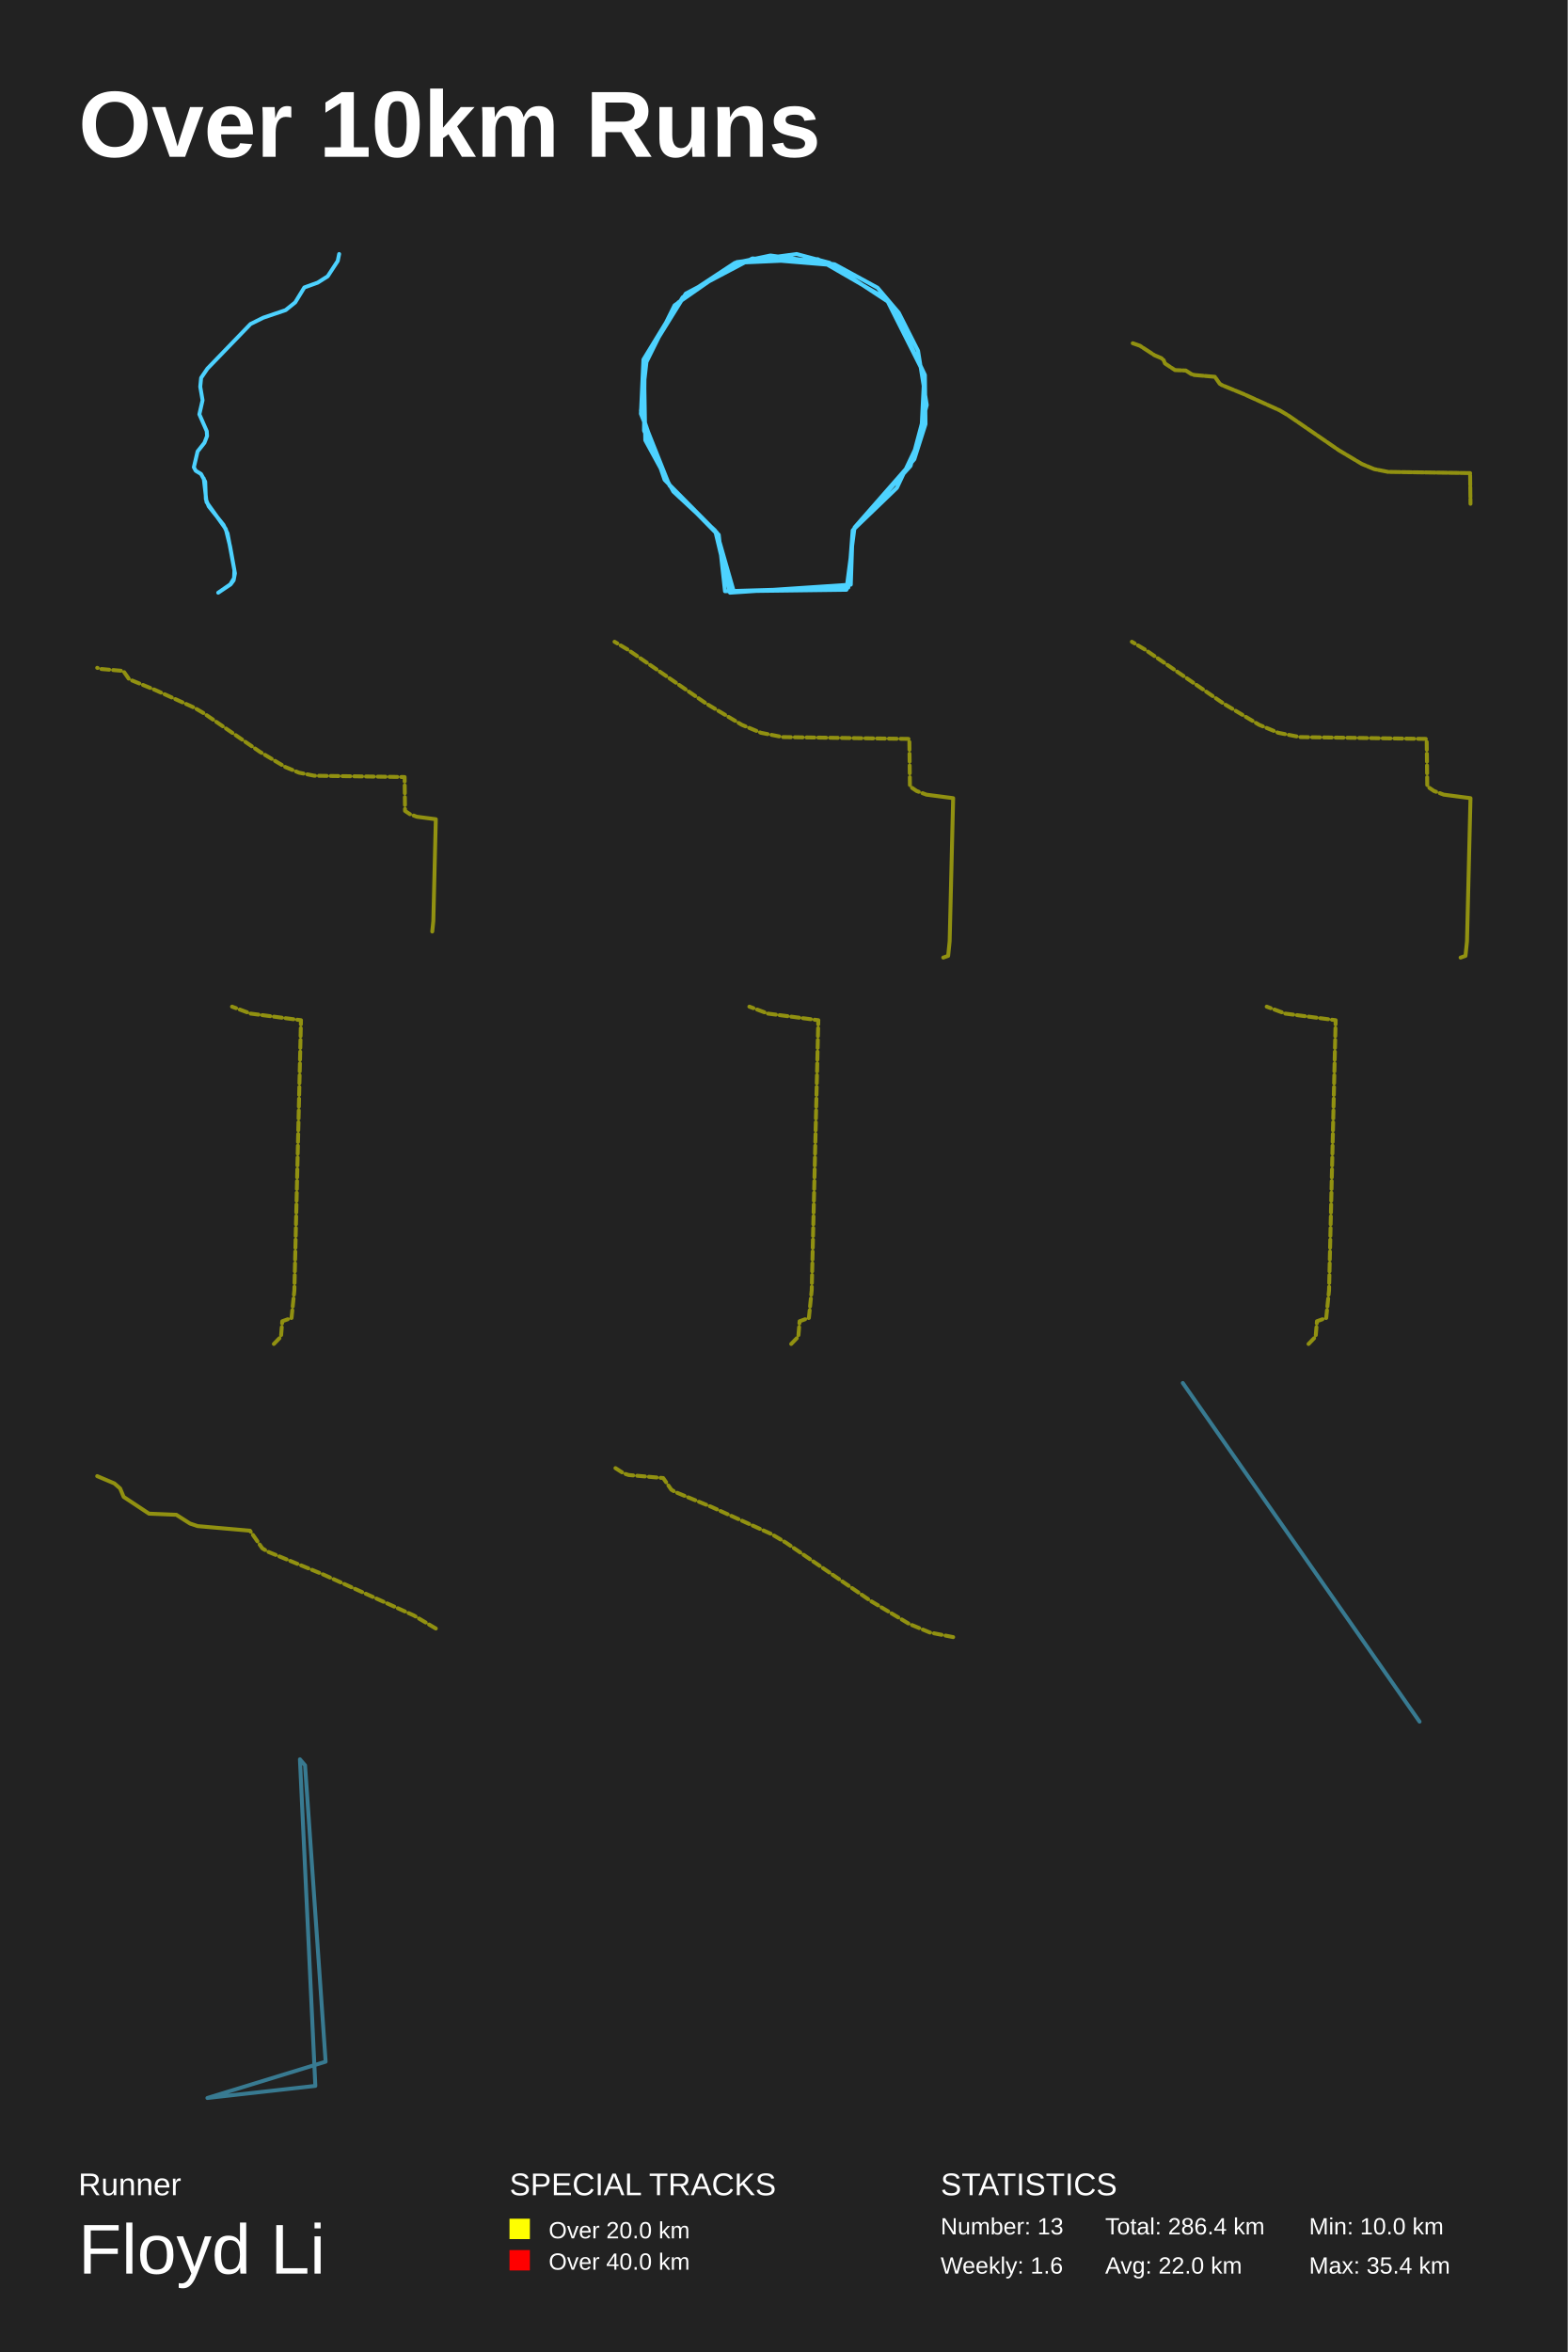
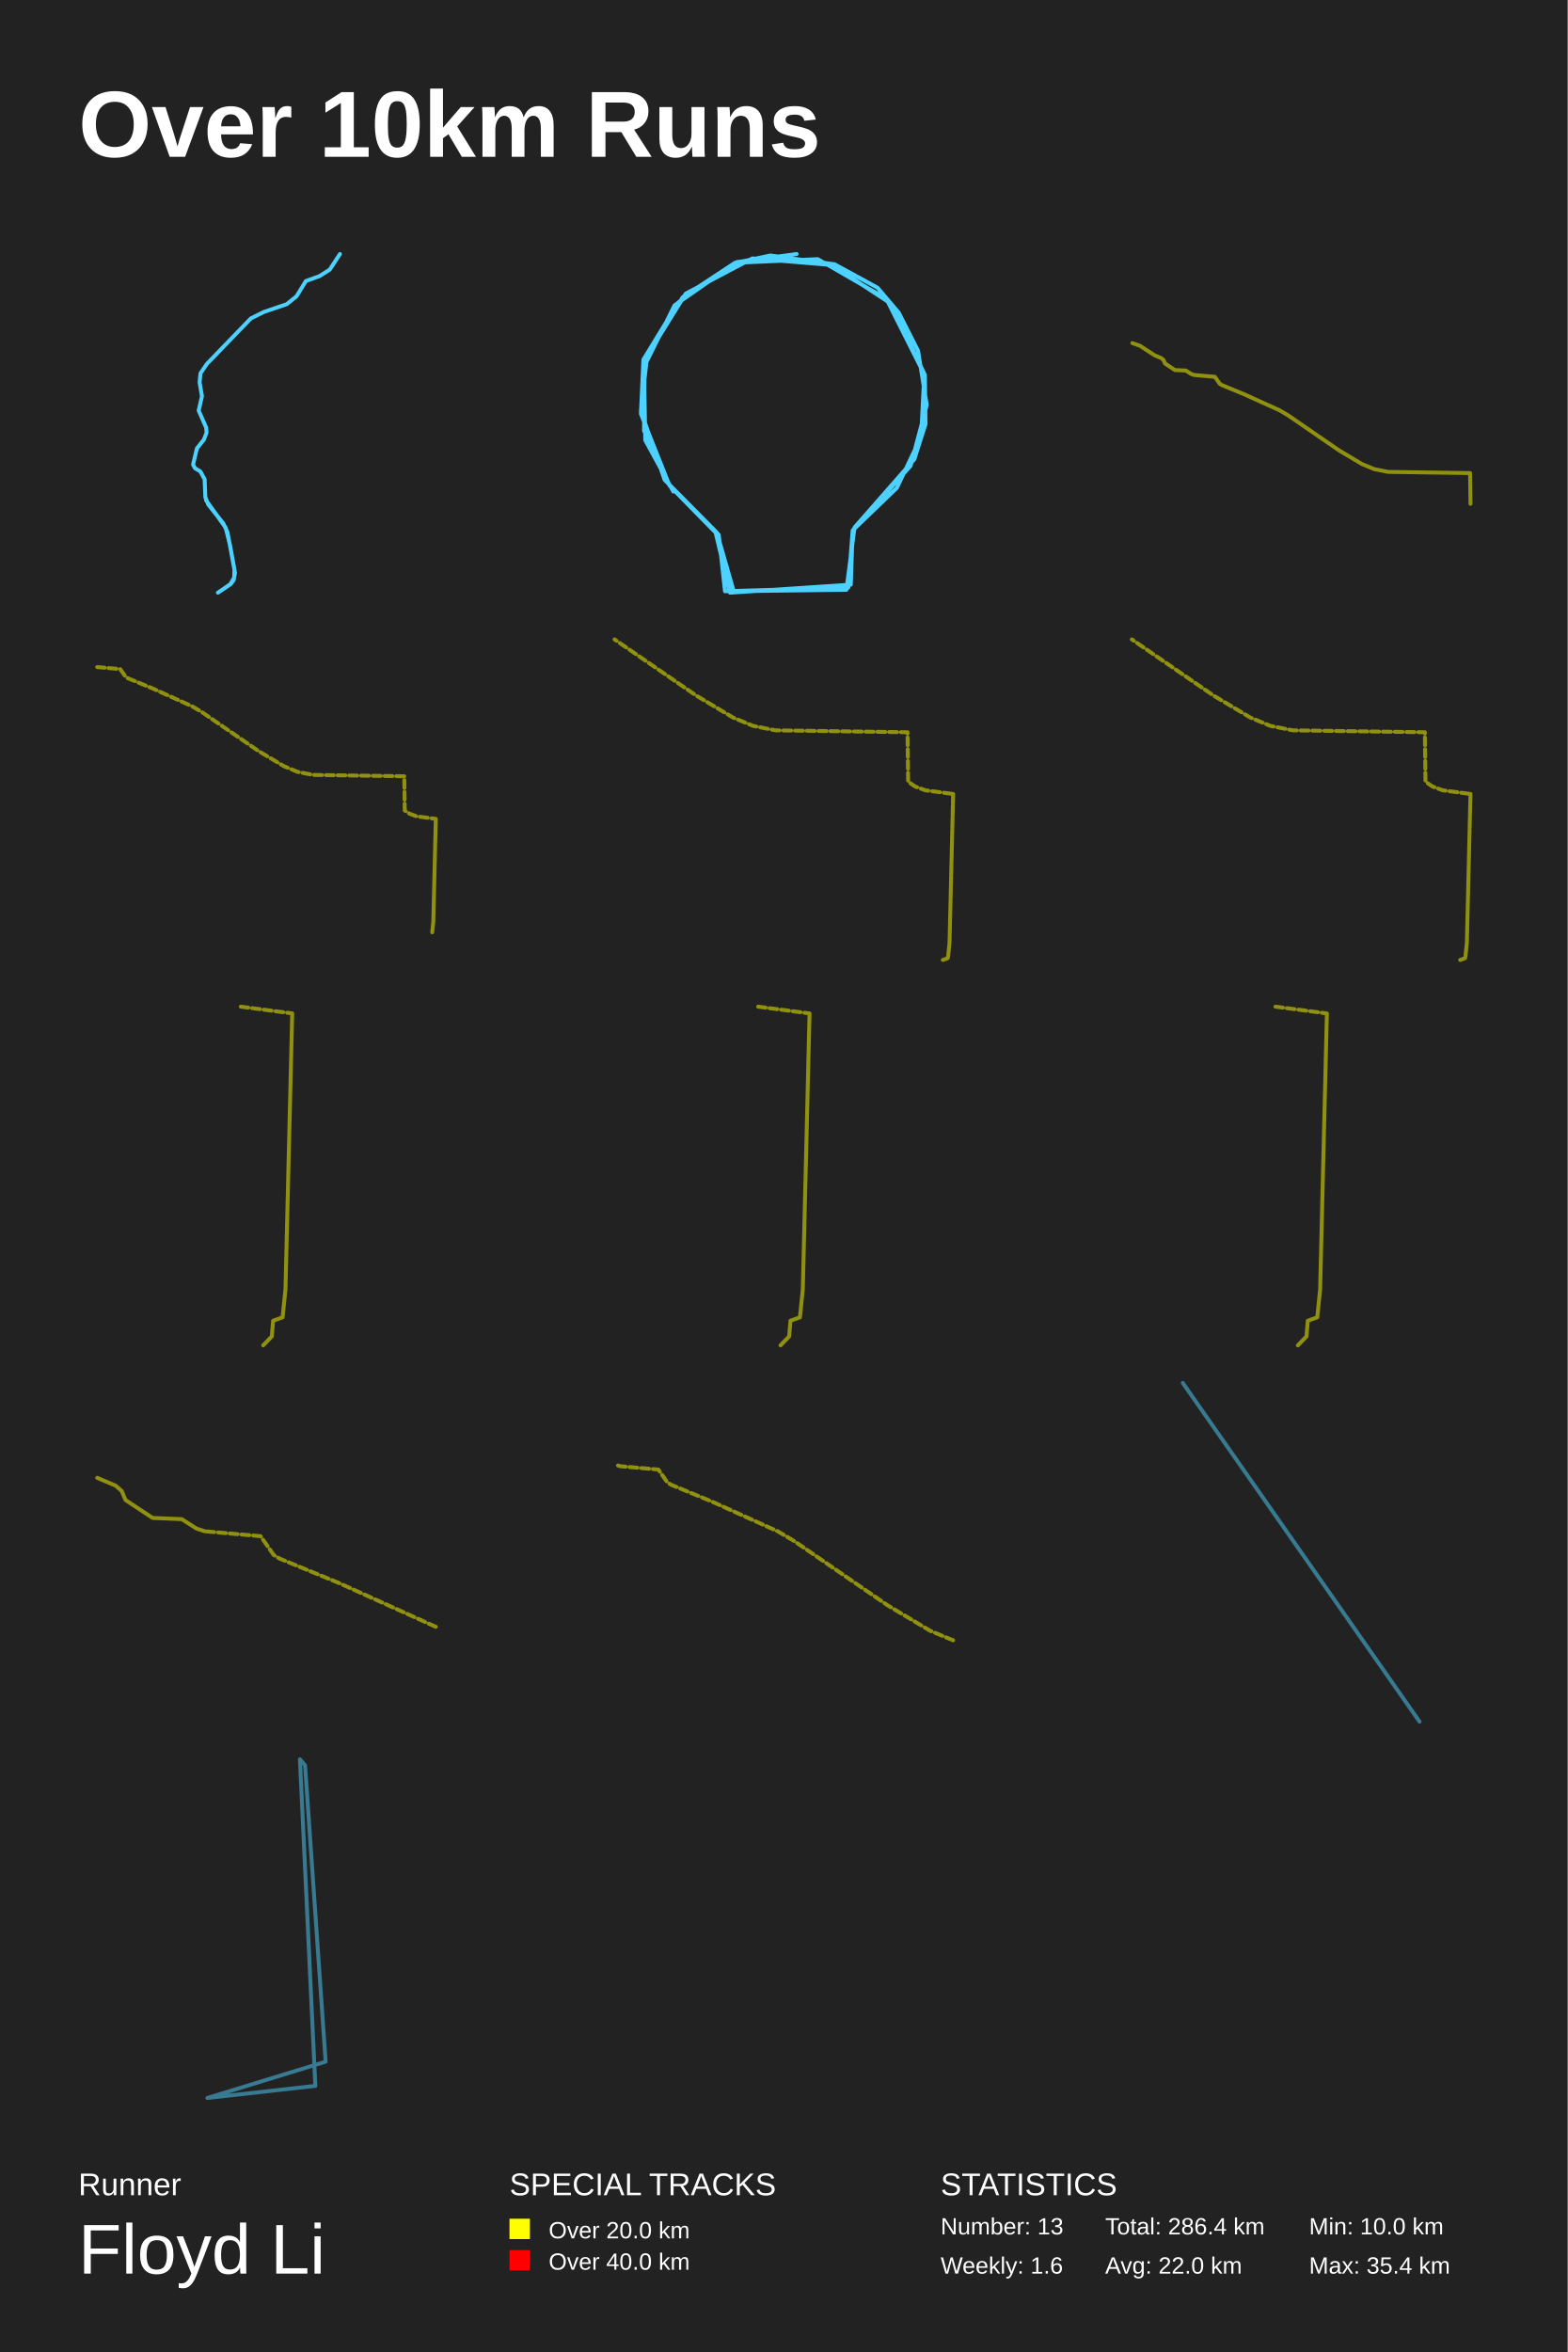
<svg xmlns="http://www.w3.org/2000/svg" baseProfile="full" height="300mm" version="1.1" viewBox="0,0,200,300" width="200mm">
  <defs />
  <rect fill="#222222" height="300" width="200" x="0" y="0" />
  <text fill="#FFFFFF" style="font-size:12px; font-family:Arial; font-weight:bold;" x="10" y="20">Over 10km Runs</text>
  <text fill="#FFFFFF" style="font-size:4px; font-family:Arial" x="10" y="280">Runner</text>
  <text fill="#FFFFFF" style="font-size:9px; font-family:Arial" x="10" y="290">Floyd Li</text>
  <text fill="#FFFFFF" style="font-size:4px; font-family:Arial" x="65" y="280">SPECIAL TRACKS</text>
  <rect fill="yellow" height="2.6" width="2.6" x="65" y="283" />
  <text fill="#FFFFFF" style="font-size:3px; font-family:Arial" x="70" y="285.5">Over 20.0 km</text>
  <rect fill="red" height="2.6" width="2.6" x="65" y="287" />
  <text fill="#FFFFFF" style="font-size:3px; font-family:Arial" x="70" y="289.5">Over 40.0 km</text>
  <text fill="#FFFFFF" style="font-size:4px; font-family:Arial" x="120" y="280">STATISTICS</text>
  <text fill="#FFFFFF" style="font-size:3px; font-family:Arial" x="120" y="285">Number: 13</text>
  <text fill="#FFFFFF" style="font-size:3px; font-family:Arial" x="120" y="290">Weekly: 1.6</text>
  <text fill="#FFFFFF" style="font-size:3px; font-family:Arial" x="141" y="285">Total: 286.4 km</text>
  <text fill="#FFFFFF" style="font-size:3px; font-family:Arial" x="141" y="290">Avg: 22.0 km</text>
  <text fill="#FFFFFF" style="font-size:3px; font-family:Arial" x="167" y="285">Min: 10.0 km</text>
  <text fill="#FFFFFF" style="font-size:3px; font-family:Arial" x="167" y="290">Max: 35.4 km</text>
-   <polyline fill="none" opacity="1" points="25.996,61.034 26.348,64.038 28.807,67.478 29.355,69.69 29.903,72.726 29.861,73.743 29.383,74.534 27.837,75.6 29.426,74.534 29.805,74.018 29.974,73.129 29.032,68.043 28.512,66.945 26.629,64.587 26.263,63.667 26.179,61.438 25.645,60.453 24.971,60.049 24.732,59.597 25.209,57.579 26.081,56.48 26.418,55.608 26.376,54.995 25.434,52.847 25.842,51.054 25.547,49.326 25.659,48.196 26.46,47.017 31.955,41.332 33.585,40.524 36.438,39.555 37.661,38.57 38.827,36.664 40.528,36.05 41.807,35.243 43.086,33.288 43.268,32.4" stroke="#4DD2FF" stroke-dasharray="none" stroke-linecap="round" stroke-linejoin="round" stroke-width="0.5" />
-   <polyline fill="none" opacity="1" points="91.221,67.652 85.898,62.696 82.322,56.151 82.163,46.8 86.056,38.946 93.843,33.522 98.292,32.587 106.475,33.709 111.957,36.701 114.659,39.881 117.122,44.743 118.234,51.663 116.168,59.424 108.779,67.652 108.223,74.945 92.492,75.413 91.697,68.213 84.785,61.2 81.766,52.411 82.561,45.398 87.487,37.449 95.988,32.961 106.157,33.803 113.705,38.759 117.996,47.829 118.075,54.094 116.645,58.582 109.018,67.278 107.985,75.226 93.604,75.413 91.459,67.933 85.341,61.761 82.163,54.935 82.243,45.865 87.089,37.917 93.763,33.522 104.33,33.055 113.07,38.104 117.916,47.735 117.519,55.683 114.42,62.229 108.779,67.652 108.541,74.571 93.128,75.6 91.3,67.933 85.421,61.948 81.766,52.785 82.084,45.865 86.533,38.572 94.001,33.429 101.629,32.4 105.84,33.522" stroke="#4DD2FF" stroke-dasharray="none" stroke-linecap="round" stroke-linejoin="round" stroke-width="0.5" />
-   <polyline fill="none" opacity="0.5" points="177.101,60.19 175.319,59.837 173.741,59.18 170.816,57.435 164.354,52.991 163.248,52.334 158.671,50.264 155.882,49.117 155.612,48.951 154.991,48.063 152.356,47.832 151.969,47.703 151.281,47.262 149.904,47.205 148.627,46.361 148.448,45.935 148.16,45.682 147.294,45.314 145.432,44.102 144.4,43.741 145.432,44.102 147.294,45.314 148.16,45.682 148.448,45.935 148.627,46.361 149.904,47.205 151.281,47.262 151.969,47.703 152.356,47.832 154.991,48.063 155.612,48.951 155.882,49.117 158.671,50.264 163.248,52.334 164.354,52.991 170.816,57.435 173.741,59.18 175.319,59.837 177.101,60.19 187.551,60.342 187.6,64.259 187.551,60.342 177.101,60.19 175.319,59.837 173.741,59.18 170.816,57.435 164.354,52.991 163.248,52.334 158.671,50.264 155.882,49.117 155.612,48.951 154.991,48.063 152.356,47.832 151.969,47.703 151.281,47.262" stroke="yellow" stroke-dasharray="1,0.5" stroke-linecap="round" stroke-linejoin="round" stroke-width="0.5" />
-   <polyline fill="none" opacity="0.5" points="53.176,104.176 55.6,104.494 55.282,117.492 55.146,118.819 55.282,117.492 55.6,104.494 53.176,104.176 52.282,103.842 51.673,103.429 51.619,99.112 40.101,98.945 38.137,98.555 36.397,97.832 33.174,95.908 26.051,91.01 24.832,90.286 19.787,88.004 16.713,86.74 16.415,86.557 15.731,85.579 12.827,85.324 12.4,85.181" stroke="yellow" stroke-dasharray="1,0.5" stroke-linecap="round" stroke-linejoin="round" stroke-width="0.5" />
-   <polyline fill="none" opacity="0.5" points="118.196,101.36 121.6,101.807 121.153,120.055 120.963,121.919 120.336,122.142 120.963,121.919 121.153,120.055 121.6,101.807 118.196,101.36 116.942,100.891 116.086,100.311 116.01,94.249 99.838,94.015 97.081,93.468 94.638,92.452 90.113,89.751 80.111,82.874 78.4,81.858" stroke="yellow" stroke-dasharray="1,0.5" stroke-linecap="round" stroke-linejoin="round" stroke-width="0.5" />
-   <polyline fill="none" opacity="0.5" points="184.196,101.36 187.6,101.807 187.153,120.055 186.963,121.919 186.336,122.142 186.963,121.919 187.153,120.055 187.6,101.807 184.196,101.36 182.942,100.891 182.086,100.311 182.01,94.249 165.838,94.015 163.081,93.468 160.638,92.452 156.113,89.751 146.111,82.874 144.4,81.858" stroke="yellow" stroke-dasharray="1,0.5" stroke-linecap="round" stroke-linejoin="round" stroke-width="0.5" />
-   <polyline fill="none" opacity="0.5" points="31.972,129.285 38.398,130.128 37.554,164.583 37.195,168.102 36.01,168.524 35.849,170.483 34.772,171.6 35.849,170.483 36.01,168.524 37.195,168.102 37.554,164.583 38.398,130.128 31.972,129.285 29.602,128.4" stroke="yellow" stroke-dasharray="1,0.5" stroke-linecap="round" stroke-linejoin="round" stroke-width="0.5" />
-   <polyline fill="none" opacity="0.5" points="97.972,129.285 104.398,130.128 103.554,164.583 103.195,168.102 102.01,168.524 101.849,170.483 100.772,171.6 101.849,170.483 102.01,168.524 103.195,168.102 103.554,164.583 104.398,130.128 97.972,129.285 95.602,128.4" stroke="yellow" stroke-dasharray="1,0.5" stroke-linecap="round" stroke-linejoin="round" stroke-width="0.5" />
-   <polyline fill="none" opacity="0.5" points="163.972,129.285 170.398,130.128 169.554,164.583 169.195,168.102 168.01,168.524 167.849,170.483 166.772,171.6 167.849,170.483 168.01,168.524 169.195,168.102 169.554,164.583 170.398,130.128 163.972,129.285 161.602,128.4" stroke="yellow" stroke-dasharray="1,0.5" stroke-linecap="round" stroke-linejoin="round" stroke-width="0.5" />
-   <polyline fill="none" opacity="0.5" points="55.6,207.719 52.8,206.057 41.21,200.814 34.148,197.909 33.463,197.489 31.892,195.242 25.218,194.657 24.238,194.328 22.496,193.214 19.011,193.068 15.776,190.93 15.325,189.852 14.593,189.213 12.4,188.281 14.593,189.213 15.325,189.852 15.776,190.93 19.011,193.068 22.496,193.214 24.238,194.328 25.218,194.657 31.892,195.242" stroke="yellow" stroke-dasharray="1,0.5" stroke-linecap="round" stroke-linejoin="round" stroke-width="0.5" />
-   <polyline fill="none" opacity="0.5" points="121.6,208.815 118.619,208.223 115.978,207.125 111.085,204.204 100.272,196.769 98.422,195.671 90.765,192.207 86.099,190.288 85.646,190.01 84.608,188.525 80.199,188.139 79.551,187.922 78.4,187.185" stroke="yellow" stroke-dasharray="1,0.5" stroke-linecap="round" stroke-linejoin="round" stroke-width="0.5" />
-   <polyline fill="none" opacity="0.5" points="181.103,219.6 150.897,176.4 181.103,219.6 150.897,176.4 181.103,219.6 150.897,176.4 181.103,219.6 150.897,176.4 181.103,219.6 150.897,176.4 181.103,219.6 150.897,176.4 181.103,219.6 150.897,176.4 181.103,219.6 150.897,176.4 181.103,219.6 150.897,176.4 181.103,219.6 150.897,176.4 181.103,219.6 150.897,176.4 181.103,219.6 150.897,176.4 181.103,219.6 150.897,176.4 181.103,219.6 150.897,176.4 181.103,219.6 150.897,176.4 181.103,219.6 150.897,176.4 181.103,219.6 150.897,176.4 181.103,219.6" stroke="#4DD2FF" stroke-dasharray="1,0.5" stroke-linecap="round" stroke-linejoin="round" stroke-width="0.5" />
-   <polyline fill="none" opacity="0.5" points="38.918,225.171 38.263,224.4 40.23,266.057 26.458,267.6 41.542,262.971 38.918,225.171 38.263,224.4 40.23,266.057 26.458,267.6 41.542,262.971 38.918,225.171 38.263,224.4 40.23,266.057 26.458,267.6 41.542,262.971 38.918,225.171 38.263,224.4 40.23,266.057 26.458,267.6 41.542,262.971 38.918,225.171 38.263,224.4 40.23,266.057 26.458,267.6 41.542,262.971 38.918,225.171 38.263,224.4 40.23,266.057 26.458,267.6 41.542,262.971 38.918,225.171 38.263,224.4 40.23,266.057 26.458,267.6 41.542,262.971 38.918,225.171 38.263,224.4 40.23,266.057 26.458,267.6 41.542,262.971 38.918,225.171 38.263,224.4 40.23,266.057 26.458,267.6 41.542,262.971 38.918,225.171 38.263,224.4 40.23,266.057 26.458,267.6 41.542,262.971 38.918,225.171 38.263,224.4 40.23,266.057 26.458,267.6 41.542,262.971 38.918,225.171 38.263,224.4 40.23,266.057 26.458,267.6 41.542,262.971 38.918,225.171 38.263,224.4 40.23,266.057 26.458,267.6 41.542,262.971" stroke="#4DD2FF" stroke-dasharray="1,0.5" stroke-linecap="round" stroke-linejoin="round" stroke-width="0.5" />
+   <polyline fill="none" opacity="1" points="26.28,63.795 28.791,67.307 29.351,69.566 29.911,72.665 29.868,73.704 29.38,74.512 27.801,75.6 29.423,74.512 29.81,73.984 29.982,73.078 29.021,67.884 28.49,66.763 26.567,64.356 26.194,63.416 26.108,61.141 25.563,60.135 24.874,59.723 24.63,59.261 25.118,57.2 26.008,56.079 26.352,55.189 26.309,54.562 25.348,52.369 25.764,50.539 25.463,48.774 25.577,47.62 26.395,46.416 32.006,40.612 33.67,39.788 36.583,38.798 37.831,37.792 39.022,35.847 40.758,35.22 42.064,34.395 43.37,32.4" stroke="#4DD2FF" stroke-dasharray="none" stroke-linecap="round" stroke-linejoin="round" stroke-width="0.5" />
+   <polyline fill="none" opacity="1" points="85.898,62.696 82.322,56.151 82.163,46.8 86.056,38.946 93.843,33.522 98.292,32.587 106.475,33.709 111.957,36.701 114.659,39.881 117.122,44.743 118.234,51.663 116.168,59.424 108.779,67.652 108.223,74.945 92.492,75.413 91.697,68.213 84.785,61.2 81.766,52.411 82.561,45.398 87.487,37.449 95.988,32.961 106.157,33.803 113.705,38.759 117.996,47.829 118.075,54.094 116.645,58.582 109.018,67.278 107.985,75.226 93.604,75.413 91.459,67.933 85.341,61.761 82.163,54.935 82.243,45.865 87.089,37.917 93.763,33.522 104.33,33.055 113.07,38.104 117.916,47.735 117.519,55.683 114.42,62.229 108.779,67.652 108.541,74.571 93.128,75.6 91.3,67.933 85.421,61.948 81.766,52.785 82.084,45.865 86.533,38.572 94.001,33.429 101.629,32.4" stroke="#4DD2FF" stroke-dasharray="none" stroke-linecap="round" stroke-linejoin="round" stroke-width="0.5" />
+   <polyline fill="none" opacity="0.5" points="175.319,59.837 173.741,59.18 170.816,57.435 164.354,52.991 163.248,52.334 158.671,50.264 155.882,49.117 155.612,48.951 154.991,48.063 152.356,47.832 151.969,47.703 151.281,47.262 149.904,47.205 148.627,46.361 148.448,45.935 148.16,45.682 147.294,45.314 145.432,44.102 144.4,43.741 145.432,44.102 147.294,45.314 148.16,45.682 148.448,45.935 148.627,46.361 149.904,47.205 151.281,47.262 151.969,47.703 152.356,47.832 154.991,48.063 155.612,48.951 155.882,49.117 158.671,50.264 163.248,52.334 164.354,52.991 170.816,57.435 173.741,59.18 175.319,59.837 177.101,60.19 187.551,60.342 187.6,64.259 187.551,60.342 177.101,60.19 175.319,59.837 173.741,59.18 170.816,57.435 164.354,52.991 163.248,52.334 158.671,50.264 155.882,49.117 155.612,48.951 154.991,48.063 152.356,47.832 151.969,47.703" stroke="yellow" stroke-dasharray="1,0.5" stroke-linecap="round" stroke-linejoin="round" stroke-width="0.5" />
+   <polyline fill="none" opacity="0.5" points="55.6,104.447 55.279,117.574 55.142,118.914 55.279,117.574 55.6,104.447 53.152,104.126 52.249,103.788 51.634,103.371 51.579,99.011 39.946,98.842 37.963,98.449 36.205,97.718 32.95,95.775 25.756,90.828 24.525,90.097 19.43,87.792 16.325,86.515 16.025,86.33 15.334,85.343 12.4,85.086" stroke="yellow" stroke-dasharray="1,0.5" stroke-linecap="round" stroke-linejoin="round" stroke-width="0.5" />
+   <polyline fill="none" opacity="0.5" points="121.6,101.27 121.135,120.271 120.937,122.212 120.283,122.444 120.937,122.212 121.135,120.271 121.6,101.27 118.056,100.805 116.749,100.317 115.858,99.712 115.779,93.401 98.941,93.157 96.07,92.587 93.526,91.529 88.814,88.716 78.4,81.556" stroke="yellow" stroke-dasharray="1,0.5" stroke-linecap="round" stroke-linejoin="round" stroke-width="0.5" />
+   <polyline fill="none" opacity="0.5" points="187.6,101.27 187.135,120.271 186.937,122.212 186.283,122.444 186.937,122.212 187.135,120.271 187.6,101.27 184.056,100.805 182.749,100.317 181.858,99.712 181.779,93.401 164.941,93.157 162.07,92.587 159.526,91.529 154.814,88.716 144.4,81.556" stroke="yellow" stroke-dasharray="1,0.5" stroke-linecap="round" stroke-linejoin="round" stroke-width="0.5" />
+   <polyline fill="none" opacity="0.5" points="37.28,129.261 36.419,164.437 36.052,168.029 34.843,168.459 34.678,170.46 33.579,171.6 34.678,170.46 34.843,168.459 36.052,168.029 36.419,164.437 37.28,129.261 30.72,128.4" stroke="yellow" stroke-dasharray="1,0.5" stroke-linecap="round" stroke-linejoin="round" stroke-width="0.5" />
+   <polyline fill="none" opacity="0.5" points="103.28,129.261 102.419,164.437 102.052,168.029 100.843,168.459 100.678,170.46 99.579,171.6 100.678,170.46 100.843,168.459 102.052,168.029 102.419,164.437 103.28,129.261 96.72,128.4" stroke="yellow" stroke-dasharray="1,0.5" stroke-linecap="round" stroke-linejoin="round" stroke-width="0.5" />
+   <polyline fill="none" opacity="0.5" points="169.28,129.261 168.419,164.437 168.052,168.029 166.843,168.459 166.678,170.46 165.579,171.6 166.678,170.46 166.843,168.459 168.052,168.029 168.419,164.437 169.28,129.261 162.72,128.4" stroke="yellow" stroke-dasharray="1,0.5" stroke-linecap="round" stroke-linejoin="round" stroke-width="0.5" />
+   <polyline fill="none" opacity="0.5" points="55.6,207.504 43.207,201.898 35.655,198.791 34.923,198.342 33.243,195.939 26.107,195.314 25.059,194.962 23.196,193.771 19.47,193.614 16.01,191.329 15.527,190.176 14.745,189.492 12.4,188.496 14.745,189.492 15.527,190.176 16.01,191.329 19.47,193.614 23.196,193.771 25.059,194.962 26.107,195.314" stroke="yellow" stroke-dasharray="1,0.5" stroke-linecap="round" stroke-linejoin="round" stroke-width="0.5" />
+   <polyline fill="none" opacity="0.5" points="121.6,209.224 118.679,208.01 113.269,204.78 101.313,196.559 99.267,195.345 90.8,191.514 85.64,189.392 85.14,189.085 83.992,187.443 79.116,187.016 78.4,186.776" stroke="yellow" stroke-dasharray="1,0.5" stroke-linecap="round" stroke-linejoin="round" stroke-width="0.5" />
+   <polyline fill="none" opacity="0.5" points="150.897,176.4 181.103,219.6 150.897,176.4 181.103,219.6 150.897,176.4 181.103,219.6 150.897,176.4 181.103,219.6 150.897,176.4 181.103,219.6 150.897,176.4 181.103,219.6 150.897,176.4 181.103,219.6 150.897,176.4 181.103,219.6 150.897,176.4 181.103,219.6 150.897,176.4 181.103,219.6 150.897,176.4 181.103,219.6 150.897,176.4 181.103,219.6 150.897,176.4 181.103,219.6 150.897,176.4 181.103,219.6 150.897,176.4 181.103,219.6 150.897,176.4 181.103,219.6 150.897,176.4" stroke="#4DD2FF" stroke-dasharray="1,0.5" stroke-linecap="round" stroke-linejoin="round" stroke-width="0.5" />
+   <polyline fill="none" opacity="0.5" points="40.23,266.057 26.458,267.6 41.542,262.971 38.918,225.171 38.263,224.4 40.23,266.057 26.458,267.6 41.542,262.971 38.918,225.171 38.263,224.4 40.23,266.057 26.458,267.6 41.542,262.971 38.918,225.171 38.263,224.4 40.23,266.057 26.458,267.6 41.542,262.971 38.918,225.171 38.263,224.4 40.23,266.057 26.458,267.6 41.542,262.971 38.918,225.171 38.263,224.4 40.23,266.057 26.458,267.6 41.542,262.971 38.918,225.171 38.263,224.4 40.23,266.057 26.458,267.6 41.542,262.971 38.918,225.171 38.263,224.4 40.23,266.057 26.458,267.6 41.542,262.971 38.918,225.171 38.263,224.4 40.23,266.057 26.458,267.6 41.542,262.971 38.918,225.171 38.263,224.4 40.23,266.057 26.458,267.6 41.542,262.971 38.918,225.171 38.263,224.4 40.23,266.057 26.458,267.6 41.542,262.971 38.918,225.171 38.263,224.4 40.23,266.057 26.458,267.6 41.542,262.971 38.918,225.171 38.263,224.4 40.23,266.057 26.458,267.6" stroke="#4DD2FF" stroke-dasharray="1,0.5" stroke-linecap="round" stroke-linejoin="round" stroke-width="0.5" />
</svg>
